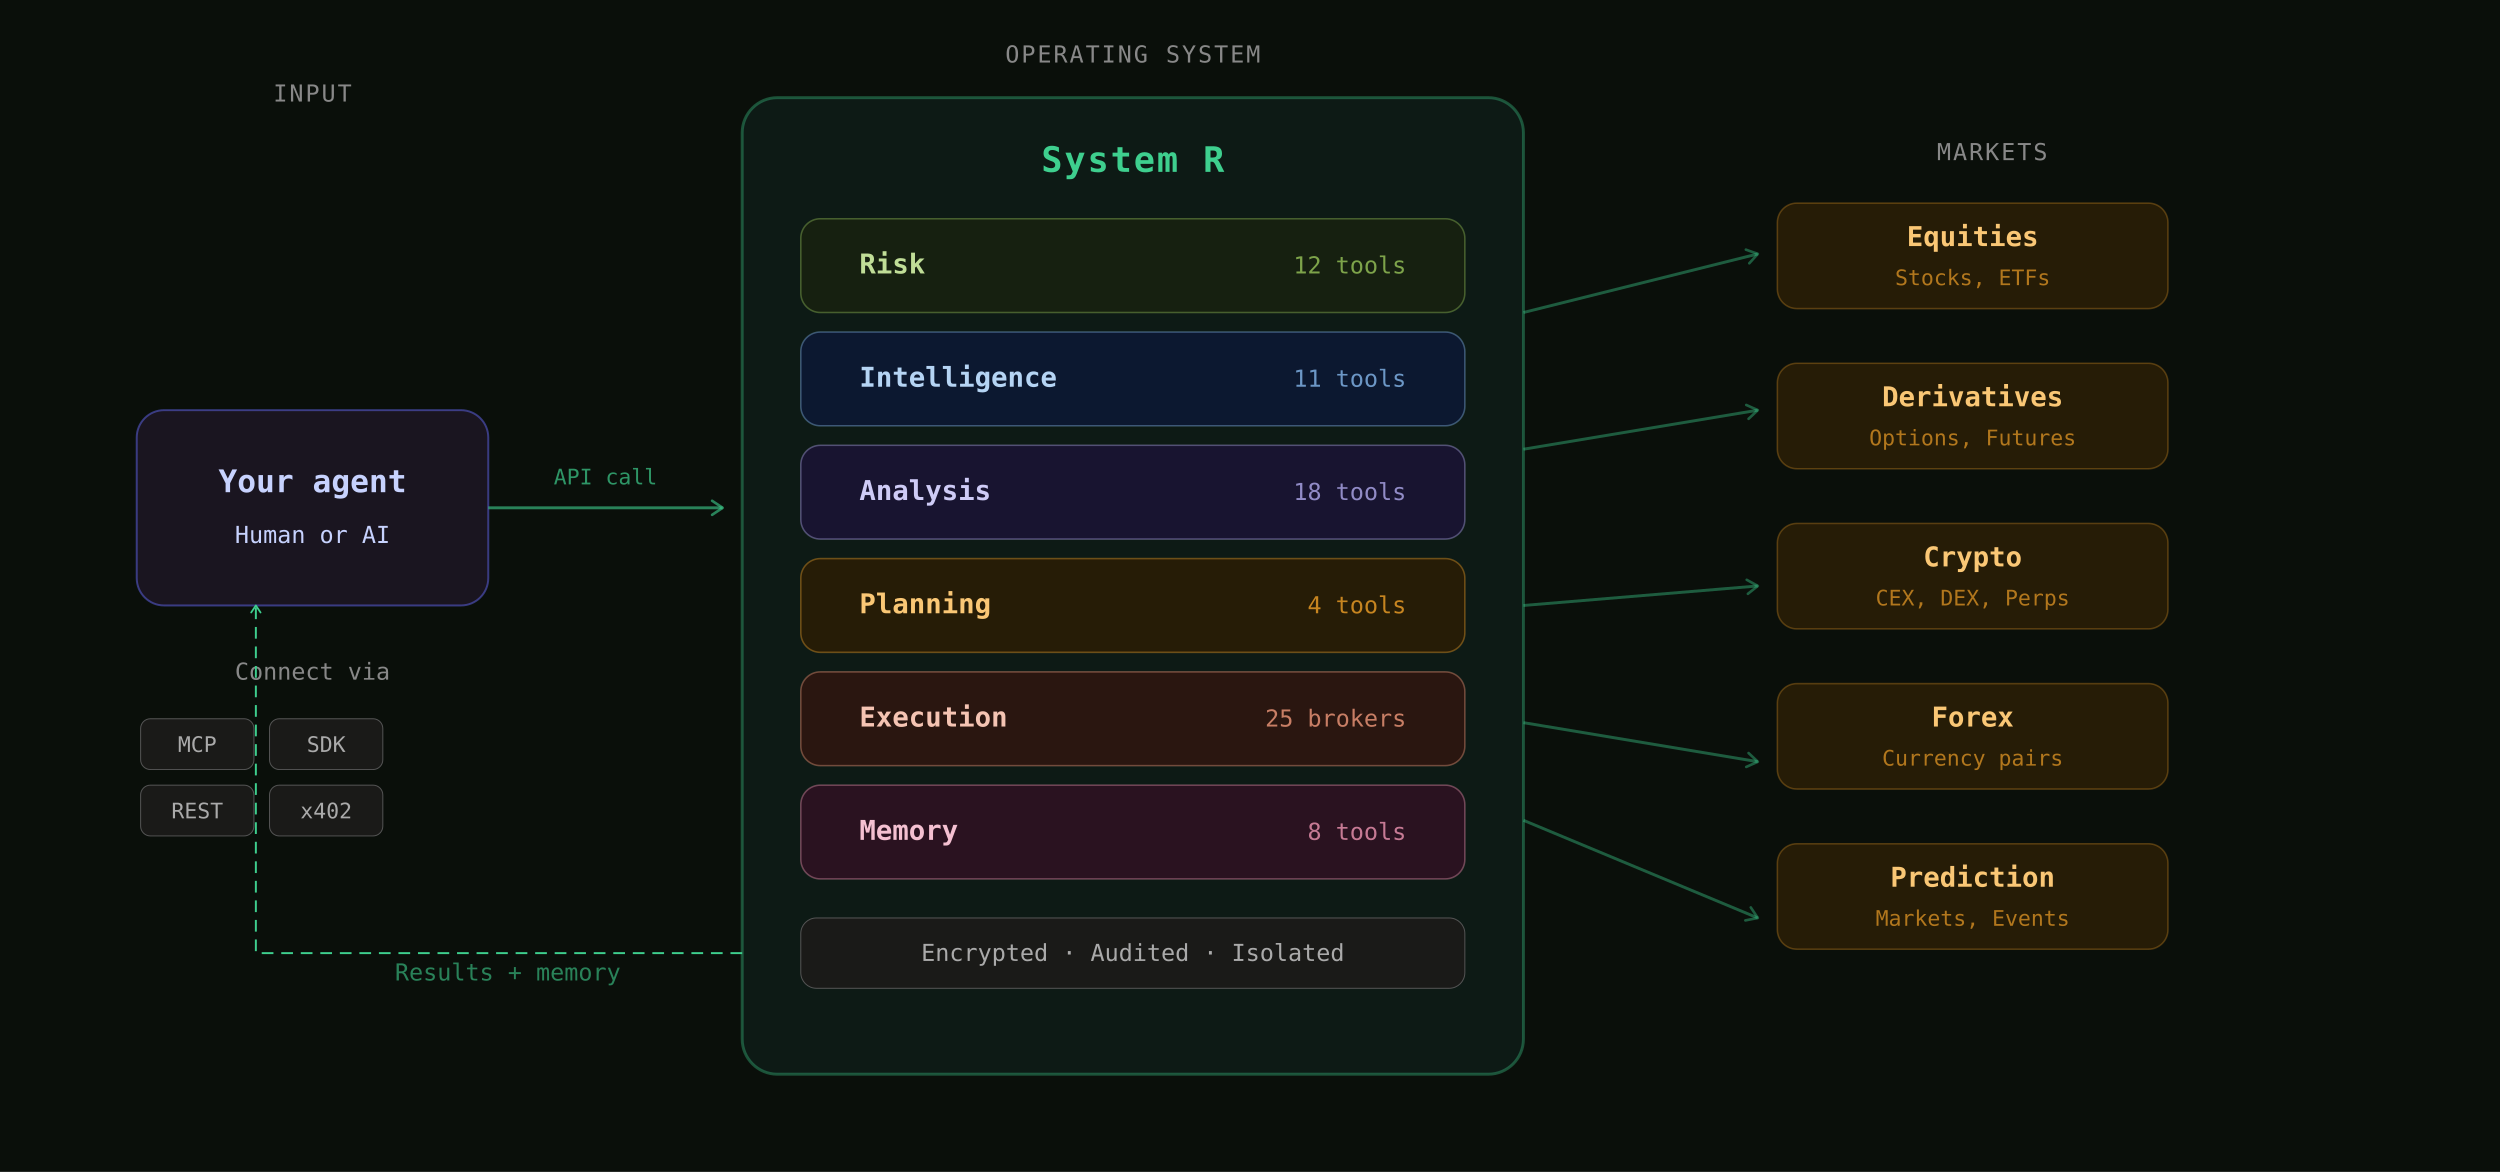
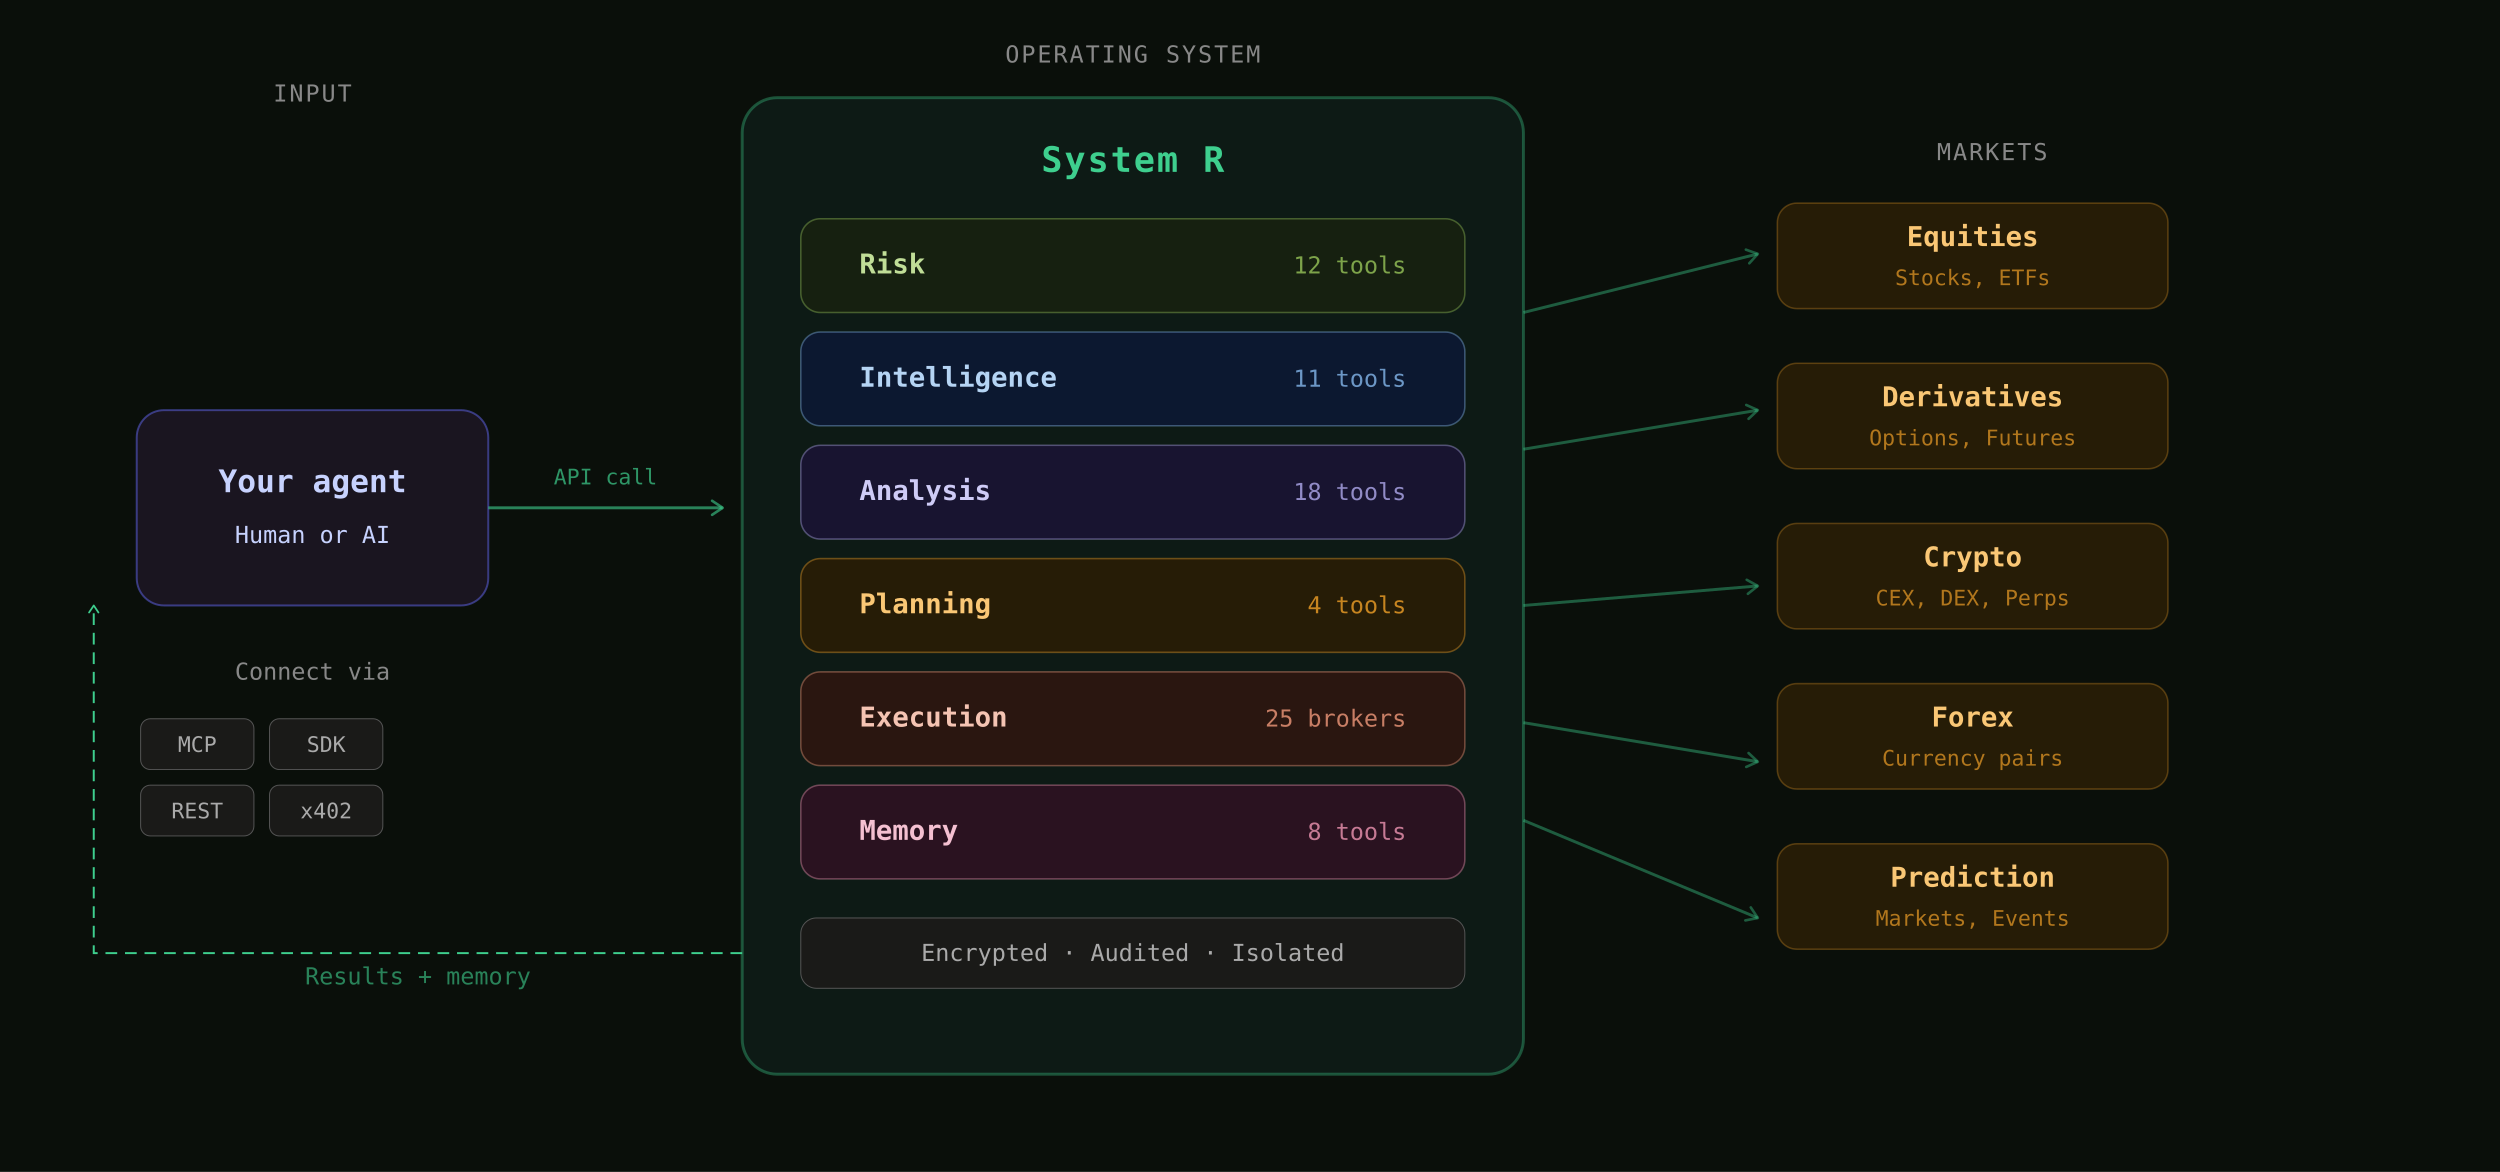
<svg xmlns="http://www.w3.org/2000/svg" viewBox="0 0 1280 600" width="1280" height="600">
  <defs>
    <marker id="arrow" viewBox="0 0 10 10" refX="8" refY="5" markerWidth="6" markerHeight="6" orient="auto-start-reverse">
      <path d="M2 1L8 5L2 9" fill="none" stroke="context-stroke" stroke-width="1.5" stroke-linecap="round" stroke-linejoin="round" />
    </marker>
    <marker id="arrow-dash" viewBox="0 0 10 10" refX="8" refY="5" markerWidth="6" markerHeight="6" orient="auto-start-reverse">
      <path d="M2 1L8 5L2 9" fill="none" stroke="#3ECF8E" stroke-width="1.5" stroke-linecap="round" stroke-linejoin="round" />
    </marker>
  </defs>
  <rect width="1280" height="600" fill="#0A0F0A" />
  <text x="160" y="52" text-anchor="middle" font-family="'JetBrains Mono', ui-monospace, SFMono-Regular, monospace" font-size="12" font-weight="400" fill="#888" letter-spacing="1">INPUT</text>
  <rect x="70" y="210" width="180" height="100" rx="14" fill="#1A1520" stroke="#6366F1" stroke-opacity="0.5" stroke-width="1" />
  <text x="160" y="252" text-anchor="middle" font-family="'JetBrains Mono', ui-monospace, monospace" font-size="16" font-weight="600" fill="#C7D2FE">Your agent</text>
  <text x="160" y="278" text-anchor="middle" font-family="'JetBrains Mono', ui-monospace, monospace" font-size="12" fill="#C7D2FE">Human or AI</text>
  <text x="160" y="348" text-anchor="middle" font-family="'JetBrains Mono', ui-monospace, monospace" font-size="12" fill="#888">Connect via</text>
  <rect x="72" y="368" width="58" height="26" rx="5" fill="#1A1A18" stroke="#555" stroke-width="0.5" />
  <text x="101" y="385" text-anchor="middle" font-family="'JetBrains Mono', ui-monospace, monospace" font-size="11" fill="#AAA">MCP</text>
  <rect x="138" y="368" width="58" height="26" rx="5" fill="#1A1A18" stroke="#555" stroke-width="0.5" />
  <text x="167" y="385" text-anchor="middle" font-family="'JetBrains Mono', ui-monospace, monospace" font-size="11" fill="#AAA">SDK</text>
  <rect x="72" y="402" width="58" height="26" rx="5" fill="#1A1A18" stroke="#555" stroke-width="0.5" />
  <text x="101" y="419" text-anchor="middle" font-family="'JetBrains Mono', ui-monospace, monospace" font-size="11" fill="#AAA">REST</text>
  <rect x="138" y="402" width="58" height="26" rx="5" fill="#1A1A18" stroke="#555" stroke-width="0.5" />
  <text x="167" y="419" text-anchor="middle" font-family="'JetBrains Mono', ui-monospace, monospace" font-size="11" fill="#AAA">x402</text>
  <line x1="250" y1="260" x2="370" y2="260" stroke="#3ECF8E" stroke-opacity="0.6" stroke-width="1.5" marker-end="url(#arrow)" />
  <text x="310" y="248" text-anchor="middle" font-family="'JetBrains Mono', ui-monospace, monospace" font-size="11" fill="#3ECF8E" fill-opacity="0.7">API call</text>
  <text x="580" y="32" text-anchor="middle" font-family="'JetBrains Mono', ui-monospace, monospace" font-size="12" font-weight="400" fill="#888" letter-spacing="1">OPERATING SYSTEM</text>
  <rect x="380" y="50" width="400" height="500" rx="18" fill="#0D1A15" stroke="#3ECF8E" stroke-opacity="0.35" stroke-width="1.5" />
  <text x="580" y="88" text-anchor="middle" font-family="'JetBrains Mono', ui-monospace, monospace" font-size="18" font-weight="700" fill="#3ECF8E" letter-spacing="1">System R</text>
  <rect x="410" y="112" width="340" height="48" rx="10" fill="#162010" stroke="#97C459" stroke-opacity="0.4" stroke-width="0.8" />
  <text x="440" y="140" font-family="'JetBrains Mono', ui-monospace, monospace" font-size="14" font-weight="600" fill="#C0DD97">Risk</text>
  <text x="720" y="140" text-anchor="end" font-family="'JetBrains Mono', ui-monospace, monospace" font-size="12" fill="#97C459" fill-opacity="0.8">12 tools</text>
  <rect x="410" y="170" width="340" height="48" rx="10" fill="#0C1830" stroke="#85B7EB" stroke-opacity="0.4" stroke-width="0.8" />
  <text x="440" y="198" font-family="'JetBrains Mono', ui-monospace, monospace" font-size="14" font-weight="600" fill="#B5D4F4">Intelligence</text>
  <text x="720" y="198" text-anchor="end" font-family="'JetBrains Mono', ui-monospace, monospace" font-size="12" fill="#85B7EB" fill-opacity="0.8">11 tools</text>
  <rect x="410" y="228" width="340" height="48" rx="10" fill="#181430" stroke="#AFA9EC" stroke-opacity="0.4" stroke-width="0.8" />
  <text x="440" y="256" font-family="'JetBrains Mono', ui-monospace, monospace" font-size="14" font-weight="600" fill="#CECBF6">Analysis</text>
  <text x="720" y="256" text-anchor="end" font-family="'JetBrains Mono', ui-monospace, monospace" font-size="12" fill="#AFA9EC" fill-opacity="0.8">18 tools</text>
  <rect x="410" y="286" width="340" height="48" rx="10" fill="#261C06" stroke="#EF9F27" stroke-opacity="0.4" stroke-width="0.8" />
  <text x="440" y="314" font-family="'JetBrains Mono', ui-monospace, monospace" font-size="14" font-weight="600" fill="#FAC775">Planning</text>
  <text x="720" y="314" text-anchor="end" font-family="'JetBrains Mono', ui-monospace, monospace" font-size="12" fill="#EF9F27" fill-opacity="0.8">4 tools</text>
  <rect x="410" y="344" width="340" height="48" rx="10" fill="#2A1610" stroke="#F0997B" stroke-opacity="0.4" stroke-width="0.8" />
  <text x="440" y="372" font-family="'JetBrains Mono', ui-monospace, monospace" font-size="14" font-weight="600" fill="#F5C4B3">Execution</text>
  <text x="720" y="372" text-anchor="end" font-family="'JetBrains Mono', ui-monospace, monospace" font-size="12" fill="#F0997B" fill-opacity="0.8">25 brokers</text>
  <rect x="410" y="402" width="340" height="48" rx="10" fill="#2A1220" stroke="#ED93B1" stroke-opacity="0.4" stroke-width="0.8" />
  <text x="440" y="430" font-family="'JetBrains Mono', ui-monospace, monospace" font-size="14" font-weight="600" fill="#F4C0D1">Memory</text>
  <text x="720" y="430" text-anchor="end" font-family="'JetBrains Mono', ui-monospace, monospace" font-size="12" fill="#ED93B1" fill-opacity="0.8">8 tools</text>
  <rect x="410" y="470" width="340" height="36" rx="8" fill="#1A1A18" stroke="#555" stroke-width="0.5" />
  <text x="580" y="492" text-anchor="middle" font-family="'JetBrains Mono', ui-monospace, monospace" font-size="12" fill="#AAA">Encrypted  ·  Audited  ·  Isolated</text>
  <text x="1020" y="82" text-anchor="middle" font-family="'JetBrains Mono', ui-monospace, monospace" font-size="12" font-weight="400" fill="#888" letter-spacing="1">MARKETS</text>
  <line x1="780" y1="160" x2="900" y2="130" stroke="#3ECF8E" stroke-opacity="0.4" stroke-width="1.5" marker-end="url(#arrow)" />
  <line x1="780" y1="230" x2="900" y2="210" stroke="#3ECF8E" stroke-opacity="0.4" stroke-width="1.5" marker-end="url(#arrow)" />
  <line x1="780" y1="310" x2="900" y2="300" stroke="#3ECF8E" stroke-opacity="0.4" stroke-width="1.5" marker-end="url(#arrow)" />
  <line x1="780" y1="370" x2="900" y2="390" stroke="#3ECF8E" stroke-opacity="0.4" stroke-width="1.5" marker-end="url(#arrow)" />
  <line x1="780" y1="420" x2="900" y2="470" stroke="#3ECF8E" stroke-opacity="0.4" stroke-width="1.5" marker-end="url(#arrow)" />
  <rect x="910" y="104" width="200" height="54" rx="10" fill="#261C06" stroke="#EF9F27" stroke-opacity="0.3" stroke-width="0.8" />
  <text x="1010" y="126" text-anchor="middle" font-family="'JetBrains Mono', ui-monospace, monospace" font-size="14" font-weight="600" fill="#FAC775">Equities</text>
  <text x="1010" y="146" text-anchor="middle" font-family="'JetBrains Mono', ui-monospace, monospace" font-size="11" fill="#EF9F27" fill-opacity="0.7">Stocks, ETFs</text>
  <rect x="910" y="186" width="200" height="54" rx="10" fill="#261C06" stroke="#EF9F27" stroke-opacity="0.3" stroke-width="0.8" />
  <text x="1010" y="208" text-anchor="middle" font-family="'JetBrains Mono', ui-monospace, monospace" font-size="14" font-weight="600" fill="#FAC775">Derivatives</text>
  <text x="1010" y="228" text-anchor="middle" font-family="'JetBrains Mono', ui-monospace, monospace" font-size="11" fill="#EF9F27" fill-opacity="0.7">Options, Futures</text>
  <rect x="910" y="268" width="200" height="54" rx="10" fill="#261C06" stroke="#EF9F27" stroke-opacity="0.3" stroke-width="0.8" />
  <text x="1010" y="290" text-anchor="middle" font-family="'JetBrains Mono', ui-monospace, monospace" font-size="14" font-weight="600" fill="#FAC775">Crypto</text>
  <text x="1010" y="310" text-anchor="middle" font-family="'JetBrains Mono', ui-monospace, monospace" font-size="11" fill="#EF9F27" fill-opacity="0.7">CEX, DEX, Perps</text>
  <rect x="910" y="350" width="200" height="54" rx="10" fill="#261C06" stroke="#EF9F27" stroke-opacity="0.3" stroke-width="0.8" />
  <text x="1010" y="372" text-anchor="middle" font-family="'JetBrains Mono', ui-monospace, monospace" font-size="14" font-weight="600" fill="#FAC775">Forex</text>
  <text x="1010" y="392" text-anchor="middle" font-family="'JetBrains Mono', ui-monospace, monospace" font-size="11" fill="#EF9F27" fill-opacity="0.7">Currency pairs</text>
  <rect x="910" y="432" width="200" height="54" rx="10" fill="#261C06" stroke="#EF9F27" stroke-opacity="0.3" stroke-width="0.8" />
  <text x="1010" y="454" text-anchor="middle" font-family="'JetBrains Mono', ui-monospace, monospace" font-size="14" font-weight="600" fill="#FAC775">Prediction</text>
  <text x="1010" y="474" text-anchor="middle" font-family="'JetBrains Mono', ui-monospace, monospace" font-size="11" fill="#EF9F27" fill-opacity="0.7">Markets, Events</text>
-   <path d="M380 488 L131 488 L131 428 L131 368 L131 310" fill="none" stroke="#3ECF8E" stroke-width="1" stroke-dasharray="6 4" marker-end="url(#arrow-dash)" />
-   <text x="260" y="502" text-anchor="middle" font-family="'JetBrains Mono', ui-monospace, monospace" font-size="12" fill="#3ECF8E" fill-opacity="0.6">Results + memory</text>
+   <path d="M380 488 L48 488 L48 310" fill="none" stroke="#3ECF8E" stroke-width="1" stroke-dasharray="6 4" marker-end="url(#arrow-dash)" />
+   <text x="214" y="504" text-anchor="middle" font-family="'JetBrains Mono', ui-monospace, monospace" font-size="12" fill="#3ECF8E" fill-opacity="0.6">Results + memory</text>
</svg>
